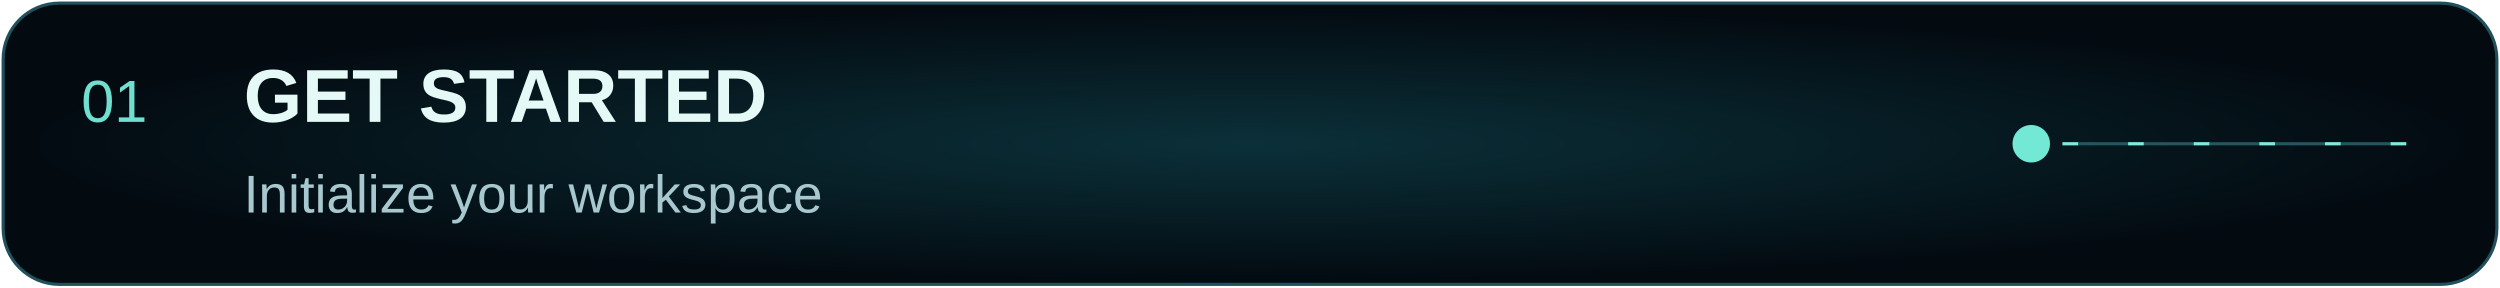
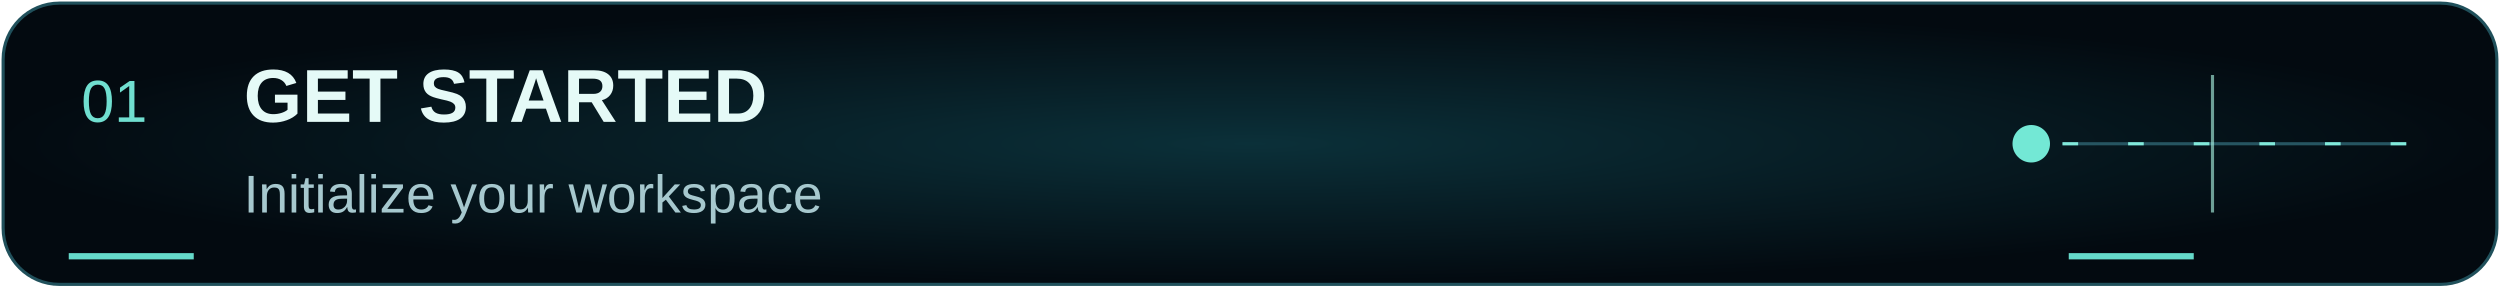
<svg xmlns="http://www.w3.org/2000/svg" width="800" height="92" viewBox="0 0 800 92" role="img" aria-labelledby="title desc">
  <defs>
    <radialGradient id="bg">
      <stop stop-color="#0b3039" />
      <stop offset="1" stop-color="#030a10" />
    </radialGradient>
    <linearGradient id="mint">
      <stop stop-color="#b5fff0" />
      <stop offset="1" stop-color="#27cede" />
    </linearGradient>
  </defs>
-   <style>text{font-family:Arial,sans-serif}.signal{stroke-dasharray:5 16;animation:flow 8s linear infinite}.pulse{animation:pulse 5s ease-in-out infinite}.orbit{transform-origin:600px 168px;animation:orbit 32s linear infinite}@keyframes flow{to{stroke-dashoffset:-168}}@keyframes pulse{50%{opacity:.4}}@keyframes orbit{to{transform:rotate(360deg)}}@media(prefers-reduced-motion:reduce){*{animation:none!important}}</style>
+   <style>text{font-family:Arial,sans-serif}.signal{stroke-dasharray:5 16;animation:flow 8s linear infinite}.pulse{animation:pulse 5s ease-in-out infinite}.orbit{transform-origin:600px 168px;animation:orbit 32s linear infinite}@keyframes flow{to{stroke-dashoffset:-168}}@keyframes pulse{50%{opacity:.4}}@keyframes orbit{to{transform:rotate(360deg)}}@media(prefers-reduced-motion:reduce){*{animation:none!important}}
+ .reveal{animation:reveal 10s ease-in-out infinite}.subtitle{animation:subtitle 10s ease-in-out infinite}.sweep{animation:sweep 10s linear infinite}.dial{transform-origin:600px 168px;animation:counter 24s linear infinite}.trace{stroke-dasharray:40 600;animation:trace 7s linear infinite}.lower{animation:lower 10s ease-in-out infinite}.progress{transform-origin:32px 300px;animation:progress 10s linear infinite}.chapter{animation:chapter 12s ease-in-out infinite}.focus{animation:focus 12s ease-in-out infinite}.beam{animation:beam 7s ease-in-out infinite}
+ @keyframes reveal{0%{opacity:.4;transform:translateX(-14px)}8%,92%{opacity:1;transform:translateX(0)}100%{opacity:.4;transform:translateX(-14px)}}
+ @keyframes subtitle{0%,6%{opacity:.35;transform:translateY(7px)}16%,92%{opacity:1;transform:translateY(0)}100%{opacity:.35;transform:translateY(7px)}}
+ @keyframes sweep{0%{transform:translateX(-800px);opacity:0}15%{opacity:.12}60%{opacity:.12}80%,100%{transform:translateX(800px);opacity:0}}
+ @keyframes counter{to{transform:rotate(-360deg)}}@keyframes trace{to{stroke-dashoffset:-640}}
+ @keyframes lower{0%,10%{transform:translateX(-12px);opacity:.3}20%,90%{transform:translateX(0);opacity:1}100%{transform:translateX(-12px);opacity:.3}}
+ @keyframes progress{0%{transform:scaleX(.02)}95%,100%{transform:scaleX(1)}}
+ @keyframes chapter{0%,22%{opacity:1}27%,95%{opacity:.18}100%{opacity:1}}
+ @keyframes focus{0%,22%{stroke:#a3ffea;fill:#12414a}27%,95%{stroke:#24515d;fill:#08212a}100%{stroke:#a3ffea;fill:#12414a}}
+ @keyframes beam{0%{transform:translateX(-110px);opacity:0}15%,70%{opacity:.8}100%{transform:translateX(110px);opacity:0}}
+ @media(prefers-reduced-motion:reduce){*{animation:none!important}.sweep{display:none}}
+ </style>
  <rect x="1" y="1" width="798" height="90" rx="18" fill="url(#bg)" stroke="#20505b" />
  <text x="26" y="39" font-size="19" fill="#70dfd0">01</text>
-   <text x="78" y="39" font-size="24" fill="#e5faf7" font-weight="700">GET STARTED</text>
-   <text x="78" y="68" font-size="17" fill="#a6c8ce">Initialize your workspace</text>
+   <text class="reveal" x="78" y="39" font-size="24" fill="#e5faf7" font-weight="700">GET STARTED</text>
+   <text class="subtitle" x="78" y="68" font-size="17" fill="#a6c8ce">Initialize your workspace</text>
  <path d="M660 46H770" stroke="#265561" />
  <path class="signal" d="M660 46H770" stroke="#81e9da" />
  <circle class="pulse" cx="650" cy="46" r="6" fill="#73e8d5" />
+   <path class="trace" d="M22 82H778" stroke="#65daca" stroke-width="2" />
+   <path class="beam" d="M708 24v44" stroke="#b2ffec" opacity=".6" />
</svg>
